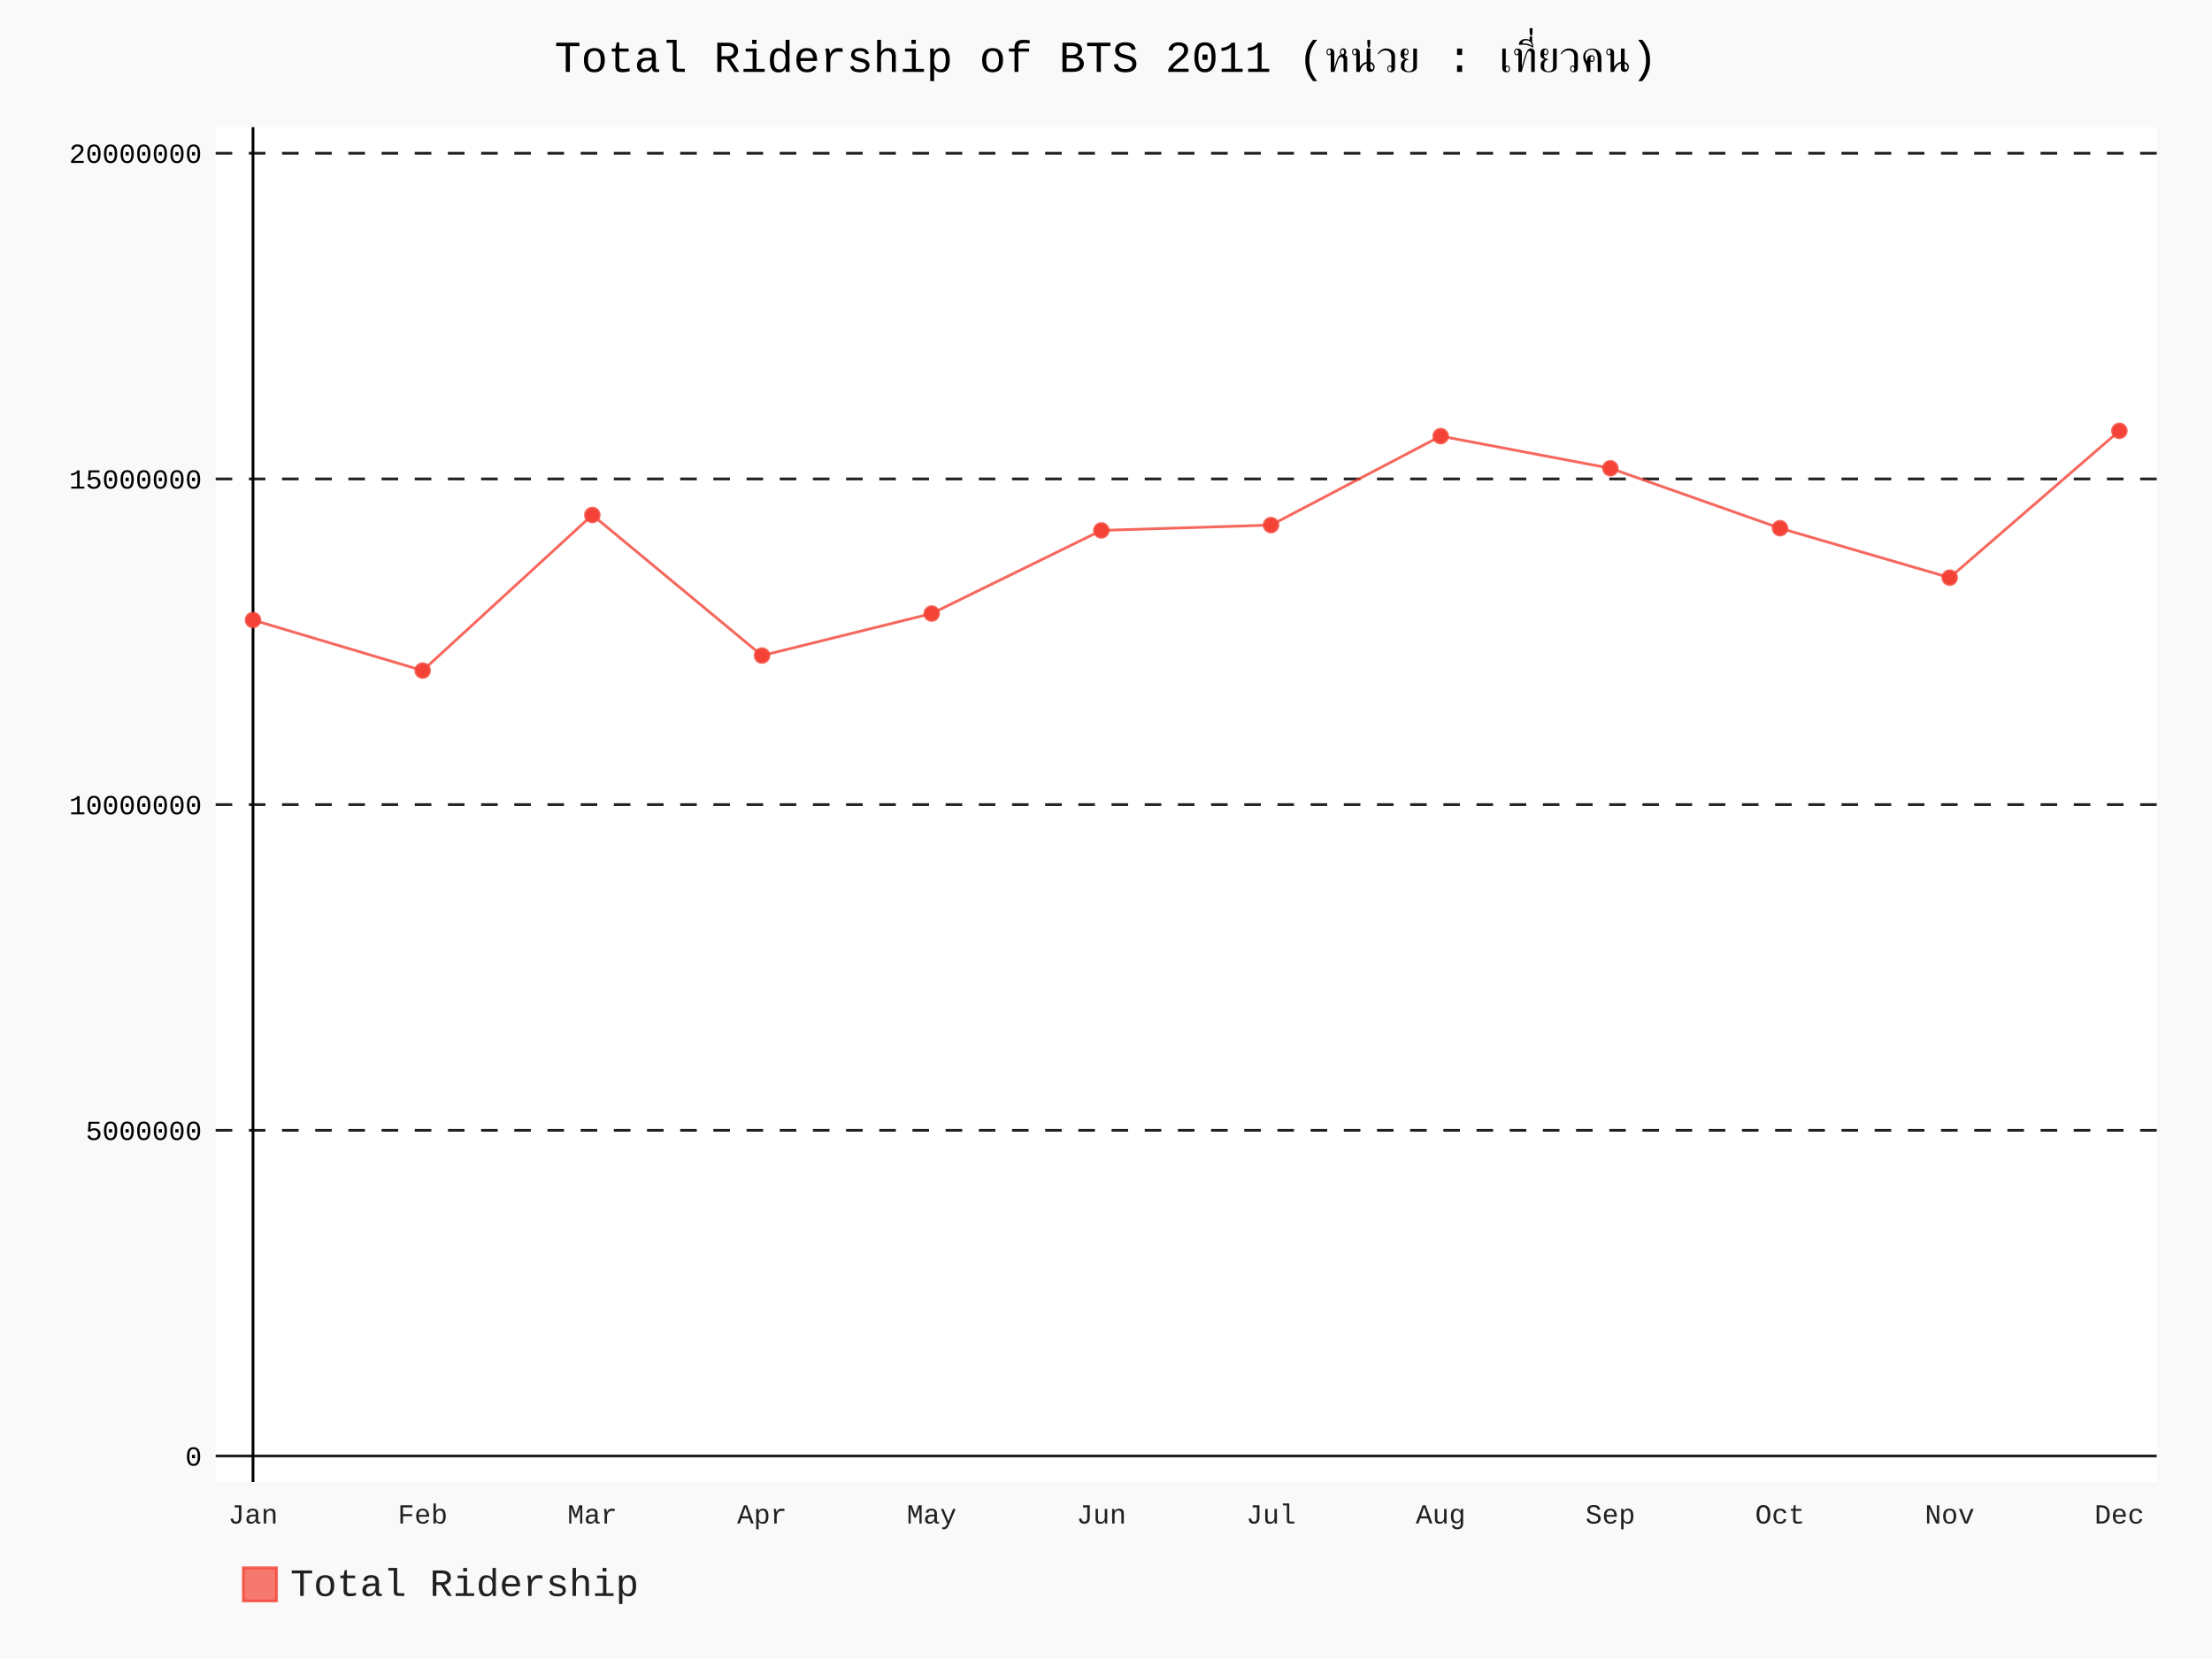
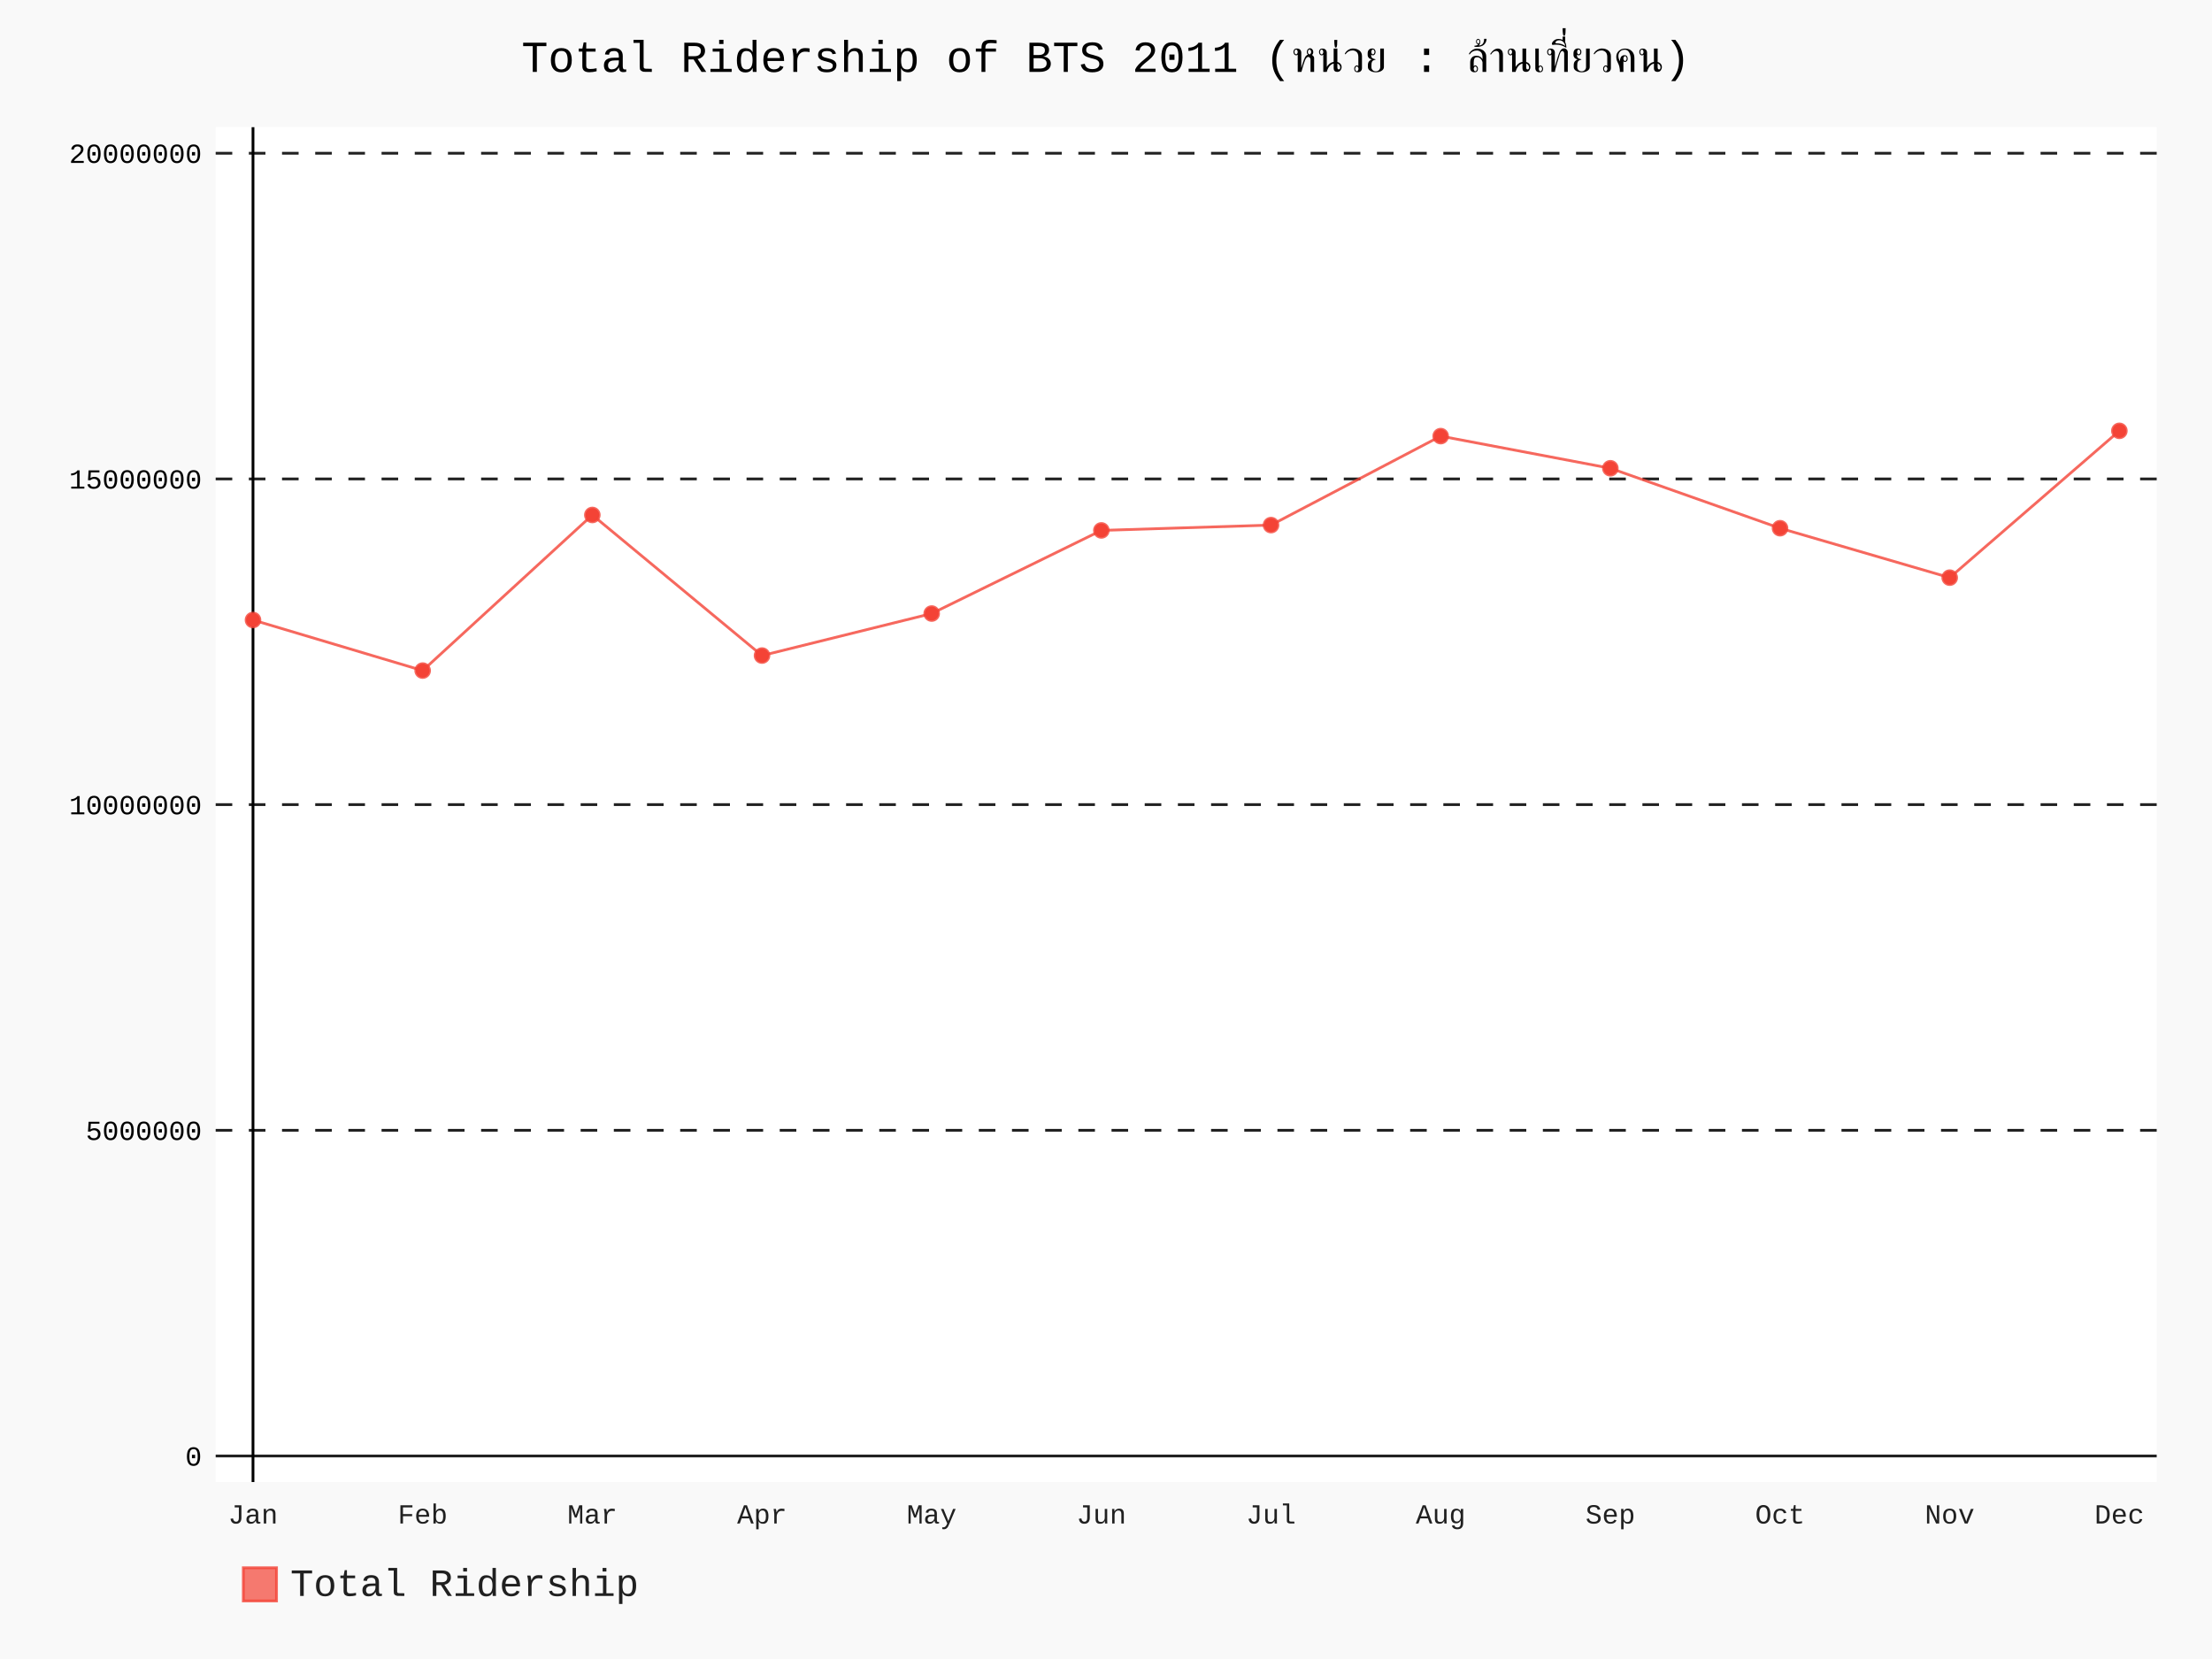
- <svg xmlns="http://www.w3.org/2000/svg" class="pygal-chart" id="chart-8720fe00-4ac1-40f4-ad47-5c4a55bbafc8" viewBox="0 0 800 600">
+ <svg xmlns="http://www.w3.org/2000/svg" class="pygal-chart" id="chart-3aaac4ce-fe87-49da-8805-9a652b5e398a" viewBox="0 0 800 600">
  <defs>
-     <style type="text/css">#chart-8720fe00-4ac1-40f4-ad47-5c4a55bbafc8{-webkit-user-select:none;-webkit-font-smoothing:antialiased;font-family:Consolas,"Liberation Mono",Menlo,Courier,monospace}#chart-8720fe00-4ac1-40f4-ad47-5c4a55bbafc8 .title{font-family:Consolas,"Liberation Mono",Menlo,Courier,monospace;font-size:16px}#chart-8720fe00-4ac1-40f4-ad47-5c4a55bbafc8 .legends .legend text{font-family:Consolas,"Liberation Mono",Menlo,Courier,monospace;font-size:14px}#chart-8720fe00-4ac1-40f4-ad47-5c4a55bbafc8 .axis text{font-family:Consolas,"Liberation Mono",Menlo,Courier,monospace;font-size:10px}#chart-8720fe00-4ac1-40f4-ad47-5c4a55bbafc8 .axis text.major{font-family:Consolas,"Liberation Mono",Menlo,Courier,monospace;font-size:10px}#chart-8720fe00-4ac1-40f4-ad47-5c4a55bbafc8 .text-overlay text.value{font-family:Consolas,"Liberation Mono",Menlo,Courier,monospace;font-size:16px}#chart-8720fe00-4ac1-40f4-ad47-5c4a55bbafc8 .text-overlay text.label{font-family:Consolas,"Liberation Mono",Menlo,Courier,monospace;font-size:10px}#chart-8720fe00-4ac1-40f4-ad47-5c4a55bbafc8 .tooltip{font-family:Consolas,"Liberation Mono",Menlo,Courier,monospace;font-size:14px}#chart-8720fe00-4ac1-40f4-ad47-5c4a55bbafc8 text.no_data{font-family:Consolas,"Liberation Mono",Menlo,Courier,monospace;font-size:64px}
- #chart-8720fe00-4ac1-40f4-ad47-5c4a55bbafc8{background-color:rgba(249,249,249,1)}#chart-8720fe00-4ac1-40f4-ad47-5c4a55bbafc8 path,#chart-8720fe00-4ac1-40f4-ad47-5c4a55bbafc8 line,#chart-8720fe00-4ac1-40f4-ad47-5c4a55bbafc8 rect,#chart-8720fe00-4ac1-40f4-ad47-5c4a55bbafc8 circle{-webkit-transition:150ms;-moz-transition:150ms;transition:150ms}#chart-8720fe00-4ac1-40f4-ad47-5c4a55bbafc8 .graph &gt; .background{fill:rgba(249,249,249,1)}#chart-8720fe00-4ac1-40f4-ad47-5c4a55bbafc8 .plot &gt; .background{fill:rgba(255,255,255,1)}#chart-8720fe00-4ac1-40f4-ad47-5c4a55bbafc8 .graph{fill:rgba(0,0,0,.87)}#chart-8720fe00-4ac1-40f4-ad47-5c4a55bbafc8 text.no_data{fill:rgba(0,0,0,1)}#chart-8720fe00-4ac1-40f4-ad47-5c4a55bbafc8 .title{fill:rgba(0,0,0,1)}#chart-8720fe00-4ac1-40f4-ad47-5c4a55bbafc8 .legends .legend text{fill:rgba(0,0,0,.87)}#chart-8720fe00-4ac1-40f4-ad47-5c4a55bbafc8 .legends .legend:hover text{fill:rgba(0,0,0,1)}#chart-8720fe00-4ac1-40f4-ad47-5c4a55bbafc8 .axis .line{stroke:rgba(0,0,0,1)}#chart-8720fe00-4ac1-40f4-ad47-5c4a55bbafc8 .axis .guide.line{stroke:rgba(0,0,0,.54)}#chart-8720fe00-4ac1-40f4-ad47-5c4a55bbafc8 .axis .major.line{stroke:rgba(0,0,0,.87)}#chart-8720fe00-4ac1-40f4-ad47-5c4a55bbafc8 .axis text.major{fill:rgba(0,0,0,1)}#chart-8720fe00-4ac1-40f4-ad47-5c4a55bbafc8 .axis.y .guides:hover .guide.line,#chart-8720fe00-4ac1-40f4-ad47-5c4a55bbafc8 .line-graph .axis.x .guides:hover .guide.line,#chart-8720fe00-4ac1-40f4-ad47-5c4a55bbafc8 .stackedline-graph .axis.x .guides:hover .guide.line,#chart-8720fe00-4ac1-40f4-ad47-5c4a55bbafc8 .xy-graph .axis.x .guides:hover .guide.line{stroke:rgba(0,0,0,1)}#chart-8720fe00-4ac1-40f4-ad47-5c4a55bbafc8 .axis .guides:hover text{fill:rgba(0,0,0,1)}#chart-8720fe00-4ac1-40f4-ad47-5c4a55bbafc8 .reactive{fill-opacity:.7;stroke-opacity:.8}#chart-8720fe00-4ac1-40f4-ad47-5c4a55bbafc8 .ci{stroke:rgba(0,0,0,.87)}#chart-8720fe00-4ac1-40f4-ad47-5c4a55bbafc8 .reactive.active,#chart-8720fe00-4ac1-40f4-ad47-5c4a55bbafc8 .active .reactive{fill-opacity:.8;stroke-opacity:.9;stroke-width:4}#chart-8720fe00-4ac1-40f4-ad47-5c4a55bbafc8 .ci .reactive.active{stroke-width:1.5}#chart-8720fe00-4ac1-40f4-ad47-5c4a55bbafc8 .series text{fill:rgba(0,0,0,1)}#chart-8720fe00-4ac1-40f4-ad47-5c4a55bbafc8 .tooltip rect{fill:rgba(255,255,255,1);stroke:rgba(0,0,0,1);-webkit-transition:opacity 150ms;-moz-transition:opacity 150ms;transition:opacity 150ms}#chart-8720fe00-4ac1-40f4-ad47-5c4a55bbafc8 .tooltip .label{fill:rgba(0,0,0,.87)}#chart-8720fe00-4ac1-40f4-ad47-5c4a55bbafc8 .tooltip .label{fill:rgba(0,0,0,.87)}#chart-8720fe00-4ac1-40f4-ad47-5c4a55bbafc8 .tooltip .legend{font-size:.8em;fill:rgba(0,0,0,.54)}#chart-8720fe00-4ac1-40f4-ad47-5c4a55bbafc8 .tooltip .x_label{font-size:.6em;fill:rgba(0,0,0,1)}#chart-8720fe00-4ac1-40f4-ad47-5c4a55bbafc8 .tooltip .xlink{font-size:.5em;text-decoration:underline}#chart-8720fe00-4ac1-40f4-ad47-5c4a55bbafc8 .tooltip .value{font-size:1.5em}#chart-8720fe00-4ac1-40f4-ad47-5c4a55bbafc8 .bound{font-size:.5em}#chart-8720fe00-4ac1-40f4-ad47-5c4a55bbafc8 .max-value{font-size:.75em;fill:rgba(0,0,0,.54)}#chart-8720fe00-4ac1-40f4-ad47-5c4a55bbafc8 .map-element{fill:rgba(255,255,255,1);stroke:rgba(0,0,0,.54) !important}#chart-8720fe00-4ac1-40f4-ad47-5c4a55bbafc8 .map-element .reactive{fill-opacity:inherit;stroke-opacity:inherit}#chart-8720fe00-4ac1-40f4-ad47-5c4a55bbafc8 .color-0,#chart-8720fe00-4ac1-40f4-ad47-5c4a55bbafc8 .color-0 a:visited{stroke:#F44336;fill:#F44336}#chart-8720fe00-4ac1-40f4-ad47-5c4a55bbafc8 .text-overlay .color-0 text{fill:black}
- #chart-8720fe00-4ac1-40f4-ad47-5c4a55bbafc8 text.no_data{text-anchor:middle}#chart-8720fe00-4ac1-40f4-ad47-5c4a55bbafc8 .guide.line{fill:none}#chart-8720fe00-4ac1-40f4-ad47-5c4a55bbafc8 .centered{text-anchor:middle}#chart-8720fe00-4ac1-40f4-ad47-5c4a55bbafc8 .title{text-anchor:middle}#chart-8720fe00-4ac1-40f4-ad47-5c4a55bbafc8 .legends .legend text{fill-opacity:1}#chart-8720fe00-4ac1-40f4-ad47-5c4a55bbafc8 .axis.x text{text-anchor:middle}#chart-8720fe00-4ac1-40f4-ad47-5c4a55bbafc8 .axis.x:not(.web) text[transform]{text-anchor:start}#chart-8720fe00-4ac1-40f4-ad47-5c4a55bbafc8 .axis.x:not(.web) text[transform].backwards{text-anchor:end}#chart-8720fe00-4ac1-40f4-ad47-5c4a55bbafc8 .axis.y text{text-anchor:end}#chart-8720fe00-4ac1-40f4-ad47-5c4a55bbafc8 .axis.y text[transform].backwards{text-anchor:start}#chart-8720fe00-4ac1-40f4-ad47-5c4a55bbafc8 .axis.y2 text{text-anchor:start}#chart-8720fe00-4ac1-40f4-ad47-5c4a55bbafc8 .axis.y2 text[transform].backwards{text-anchor:end}#chart-8720fe00-4ac1-40f4-ad47-5c4a55bbafc8 .axis .guide.line{stroke-dasharray:4,4}#chart-8720fe00-4ac1-40f4-ad47-5c4a55bbafc8 .axis .major.guide.line{stroke-dasharray:6,6}#chart-8720fe00-4ac1-40f4-ad47-5c4a55bbafc8 .horizontal .axis.y .guide.line,#chart-8720fe00-4ac1-40f4-ad47-5c4a55bbafc8 .horizontal .axis.y2 .guide.line,#chart-8720fe00-4ac1-40f4-ad47-5c4a55bbafc8 .vertical .axis.x .guide.line{opacity:0}#chart-8720fe00-4ac1-40f4-ad47-5c4a55bbafc8 .horizontal .axis.always_show .guide.line,#chart-8720fe00-4ac1-40f4-ad47-5c4a55bbafc8 .vertical .axis.always_show .guide.line{opacity:1 !important}#chart-8720fe00-4ac1-40f4-ad47-5c4a55bbafc8 .axis.y .guides:hover .guide.line,#chart-8720fe00-4ac1-40f4-ad47-5c4a55bbafc8 .axis.y2 .guides:hover .guide.line,#chart-8720fe00-4ac1-40f4-ad47-5c4a55bbafc8 .axis.x .guides:hover .guide.line{opacity:1}#chart-8720fe00-4ac1-40f4-ad47-5c4a55bbafc8 .axis .guides:hover text{opacity:1}#chart-8720fe00-4ac1-40f4-ad47-5c4a55bbafc8 .nofill{fill:none}#chart-8720fe00-4ac1-40f4-ad47-5c4a55bbafc8 .subtle-fill{fill-opacity:.2}#chart-8720fe00-4ac1-40f4-ad47-5c4a55bbafc8 .dot{stroke-width:1px;fill-opacity:1}#chart-8720fe00-4ac1-40f4-ad47-5c4a55bbafc8 .dot.active{stroke-width:5px}#chart-8720fe00-4ac1-40f4-ad47-5c4a55bbafc8 .dot.negative{fill:transparent}#chart-8720fe00-4ac1-40f4-ad47-5c4a55bbafc8 text,#chart-8720fe00-4ac1-40f4-ad47-5c4a55bbafc8 tspan{stroke:none !important}#chart-8720fe00-4ac1-40f4-ad47-5c4a55bbafc8 .series text.active{opacity:1}#chart-8720fe00-4ac1-40f4-ad47-5c4a55bbafc8 .tooltip rect{fill-opacity:.95;stroke-width:.5}#chart-8720fe00-4ac1-40f4-ad47-5c4a55bbafc8 .tooltip text{fill-opacity:1}#chart-8720fe00-4ac1-40f4-ad47-5c4a55bbafc8 .showable{visibility:hidden}#chart-8720fe00-4ac1-40f4-ad47-5c4a55bbafc8 .showable.shown{visibility:visible}#chart-8720fe00-4ac1-40f4-ad47-5c4a55bbafc8 .gauge-background{fill:rgba(229,229,229,1);stroke:none}#chart-8720fe00-4ac1-40f4-ad47-5c4a55bbafc8 .bg-lines{stroke:rgba(249,249,249,1);stroke-width:2px}</style>
+     <style type="text/css">#chart-3aaac4ce-fe87-49da-8805-9a652b5e398a{-webkit-user-select:none;-webkit-font-smoothing:antialiased;font-family:Consolas,"Liberation Mono",Menlo,Courier,monospace}#chart-3aaac4ce-fe87-49da-8805-9a652b5e398a .title{font-family:Consolas,"Liberation Mono",Menlo,Courier,monospace;font-size:16px}#chart-3aaac4ce-fe87-49da-8805-9a652b5e398a .legends .legend text{font-family:Consolas,"Liberation Mono",Menlo,Courier,monospace;font-size:14px}#chart-3aaac4ce-fe87-49da-8805-9a652b5e398a .axis text{font-family:Consolas,"Liberation Mono",Menlo,Courier,monospace;font-size:10px}#chart-3aaac4ce-fe87-49da-8805-9a652b5e398a .axis text.major{font-family:Consolas,"Liberation Mono",Menlo,Courier,monospace;font-size:10px}#chart-3aaac4ce-fe87-49da-8805-9a652b5e398a .text-overlay text.value{font-family:Consolas,"Liberation Mono",Menlo,Courier,monospace;font-size:16px}#chart-3aaac4ce-fe87-49da-8805-9a652b5e398a .text-overlay text.label{font-family:Consolas,"Liberation Mono",Menlo,Courier,monospace;font-size:10px}#chart-3aaac4ce-fe87-49da-8805-9a652b5e398a .tooltip{font-family:Consolas,"Liberation Mono",Menlo,Courier,monospace;font-size:14px}#chart-3aaac4ce-fe87-49da-8805-9a652b5e398a text.no_data{font-family:Consolas,"Liberation Mono",Menlo,Courier,monospace;font-size:64px}
+ #chart-3aaac4ce-fe87-49da-8805-9a652b5e398a{background-color:rgba(249,249,249,1)}#chart-3aaac4ce-fe87-49da-8805-9a652b5e398a path,#chart-3aaac4ce-fe87-49da-8805-9a652b5e398a line,#chart-3aaac4ce-fe87-49da-8805-9a652b5e398a rect,#chart-3aaac4ce-fe87-49da-8805-9a652b5e398a circle{-webkit-transition:150ms;-moz-transition:150ms;transition:150ms}#chart-3aaac4ce-fe87-49da-8805-9a652b5e398a .graph &gt; .background{fill:rgba(249,249,249,1)}#chart-3aaac4ce-fe87-49da-8805-9a652b5e398a .plot &gt; .background{fill:rgba(255,255,255,1)}#chart-3aaac4ce-fe87-49da-8805-9a652b5e398a .graph{fill:rgba(0,0,0,.87)}#chart-3aaac4ce-fe87-49da-8805-9a652b5e398a text.no_data{fill:rgba(0,0,0,1)}#chart-3aaac4ce-fe87-49da-8805-9a652b5e398a .title{fill:rgba(0,0,0,1)}#chart-3aaac4ce-fe87-49da-8805-9a652b5e398a .legends .legend text{fill:rgba(0,0,0,.87)}#chart-3aaac4ce-fe87-49da-8805-9a652b5e398a .legends .legend:hover text{fill:rgba(0,0,0,1)}#chart-3aaac4ce-fe87-49da-8805-9a652b5e398a .axis .line{stroke:rgba(0,0,0,1)}#chart-3aaac4ce-fe87-49da-8805-9a652b5e398a .axis .guide.line{stroke:rgba(0,0,0,.54)}#chart-3aaac4ce-fe87-49da-8805-9a652b5e398a .axis .major.line{stroke:rgba(0,0,0,.87)}#chart-3aaac4ce-fe87-49da-8805-9a652b5e398a .axis text.major{fill:rgba(0,0,0,1)}#chart-3aaac4ce-fe87-49da-8805-9a652b5e398a .axis.y .guides:hover .guide.line,#chart-3aaac4ce-fe87-49da-8805-9a652b5e398a .line-graph .axis.x .guides:hover .guide.line,#chart-3aaac4ce-fe87-49da-8805-9a652b5e398a .stackedline-graph .axis.x .guides:hover .guide.line,#chart-3aaac4ce-fe87-49da-8805-9a652b5e398a .xy-graph .axis.x .guides:hover .guide.line{stroke:rgba(0,0,0,1)}#chart-3aaac4ce-fe87-49da-8805-9a652b5e398a .axis .guides:hover text{fill:rgba(0,0,0,1)}#chart-3aaac4ce-fe87-49da-8805-9a652b5e398a .reactive{fill-opacity:.7;stroke-opacity:.8}#chart-3aaac4ce-fe87-49da-8805-9a652b5e398a .ci{stroke:rgba(0,0,0,.87)}#chart-3aaac4ce-fe87-49da-8805-9a652b5e398a .reactive.active,#chart-3aaac4ce-fe87-49da-8805-9a652b5e398a .active .reactive{fill-opacity:.8;stroke-opacity:.9;stroke-width:4}#chart-3aaac4ce-fe87-49da-8805-9a652b5e398a .ci .reactive.active{stroke-width:1.5}#chart-3aaac4ce-fe87-49da-8805-9a652b5e398a .series text{fill:rgba(0,0,0,1)}#chart-3aaac4ce-fe87-49da-8805-9a652b5e398a .tooltip rect{fill:rgba(255,255,255,1);stroke:rgba(0,0,0,1);-webkit-transition:opacity 150ms;-moz-transition:opacity 150ms;transition:opacity 150ms}#chart-3aaac4ce-fe87-49da-8805-9a652b5e398a .tooltip .label{fill:rgba(0,0,0,.87)}#chart-3aaac4ce-fe87-49da-8805-9a652b5e398a .tooltip .label{fill:rgba(0,0,0,.87)}#chart-3aaac4ce-fe87-49da-8805-9a652b5e398a .tooltip .legend{font-size:.8em;fill:rgba(0,0,0,.54)}#chart-3aaac4ce-fe87-49da-8805-9a652b5e398a .tooltip .x_label{font-size:.6em;fill:rgba(0,0,0,1)}#chart-3aaac4ce-fe87-49da-8805-9a652b5e398a .tooltip .xlink{font-size:.5em;text-decoration:underline}#chart-3aaac4ce-fe87-49da-8805-9a652b5e398a .tooltip .value{font-size:1.5em}#chart-3aaac4ce-fe87-49da-8805-9a652b5e398a .bound{font-size:.5em}#chart-3aaac4ce-fe87-49da-8805-9a652b5e398a .max-value{font-size:.75em;fill:rgba(0,0,0,.54)}#chart-3aaac4ce-fe87-49da-8805-9a652b5e398a .map-element{fill:rgba(255,255,255,1);stroke:rgba(0,0,0,.54) !important}#chart-3aaac4ce-fe87-49da-8805-9a652b5e398a .map-element .reactive{fill-opacity:inherit;stroke-opacity:inherit}#chart-3aaac4ce-fe87-49da-8805-9a652b5e398a .color-0,#chart-3aaac4ce-fe87-49da-8805-9a652b5e398a .color-0 a:visited{stroke:#F44336;fill:#F44336}#chart-3aaac4ce-fe87-49da-8805-9a652b5e398a .text-overlay .color-0 text{fill:black}
+ #chart-3aaac4ce-fe87-49da-8805-9a652b5e398a text.no_data{text-anchor:middle}#chart-3aaac4ce-fe87-49da-8805-9a652b5e398a .guide.line{fill:none}#chart-3aaac4ce-fe87-49da-8805-9a652b5e398a .centered{text-anchor:middle}#chart-3aaac4ce-fe87-49da-8805-9a652b5e398a .title{text-anchor:middle}#chart-3aaac4ce-fe87-49da-8805-9a652b5e398a .legends .legend text{fill-opacity:1}#chart-3aaac4ce-fe87-49da-8805-9a652b5e398a .axis.x text{text-anchor:middle}#chart-3aaac4ce-fe87-49da-8805-9a652b5e398a .axis.x:not(.web) text[transform]{text-anchor:start}#chart-3aaac4ce-fe87-49da-8805-9a652b5e398a .axis.x:not(.web) text[transform].backwards{text-anchor:end}#chart-3aaac4ce-fe87-49da-8805-9a652b5e398a .axis.y text{text-anchor:end}#chart-3aaac4ce-fe87-49da-8805-9a652b5e398a .axis.y text[transform].backwards{text-anchor:start}#chart-3aaac4ce-fe87-49da-8805-9a652b5e398a .axis.y2 text{text-anchor:start}#chart-3aaac4ce-fe87-49da-8805-9a652b5e398a .axis.y2 text[transform].backwards{text-anchor:end}#chart-3aaac4ce-fe87-49da-8805-9a652b5e398a .axis .guide.line{stroke-dasharray:4,4}#chart-3aaac4ce-fe87-49da-8805-9a652b5e398a .axis .major.guide.line{stroke-dasharray:6,6}#chart-3aaac4ce-fe87-49da-8805-9a652b5e398a .horizontal .axis.y .guide.line,#chart-3aaac4ce-fe87-49da-8805-9a652b5e398a .horizontal .axis.y2 .guide.line,#chart-3aaac4ce-fe87-49da-8805-9a652b5e398a .vertical .axis.x .guide.line{opacity:0}#chart-3aaac4ce-fe87-49da-8805-9a652b5e398a .horizontal .axis.always_show .guide.line,#chart-3aaac4ce-fe87-49da-8805-9a652b5e398a .vertical .axis.always_show .guide.line{opacity:1 !important}#chart-3aaac4ce-fe87-49da-8805-9a652b5e398a .axis.y .guides:hover .guide.line,#chart-3aaac4ce-fe87-49da-8805-9a652b5e398a .axis.y2 .guides:hover .guide.line,#chart-3aaac4ce-fe87-49da-8805-9a652b5e398a .axis.x .guides:hover .guide.line{opacity:1}#chart-3aaac4ce-fe87-49da-8805-9a652b5e398a .axis .guides:hover text{opacity:1}#chart-3aaac4ce-fe87-49da-8805-9a652b5e398a .nofill{fill:none}#chart-3aaac4ce-fe87-49da-8805-9a652b5e398a .subtle-fill{fill-opacity:.2}#chart-3aaac4ce-fe87-49da-8805-9a652b5e398a .dot{stroke-width:1px;fill-opacity:1}#chart-3aaac4ce-fe87-49da-8805-9a652b5e398a .dot.active{stroke-width:5px}#chart-3aaac4ce-fe87-49da-8805-9a652b5e398a .dot.negative{fill:transparent}#chart-3aaac4ce-fe87-49da-8805-9a652b5e398a text,#chart-3aaac4ce-fe87-49da-8805-9a652b5e398a tspan{stroke:none !important}#chart-3aaac4ce-fe87-49da-8805-9a652b5e398a .series text.active{opacity:1}#chart-3aaac4ce-fe87-49da-8805-9a652b5e398a .tooltip rect{fill-opacity:.95;stroke-width:.5}#chart-3aaac4ce-fe87-49da-8805-9a652b5e398a .tooltip text{fill-opacity:1}#chart-3aaac4ce-fe87-49da-8805-9a652b5e398a .showable{visibility:hidden}#chart-3aaac4ce-fe87-49da-8805-9a652b5e398a .showable.shown{visibility:visible}#chart-3aaac4ce-fe87-49da-8805-9a652b5e398a .gauge-background{fill:rgba(229,229,229,1);stroke:none}#chart-3aaac4ce-fe87-49da-8805-9a652b5e398a .bg-lines{stroke:rgba(249,249,249,1);stroke-width:2px}</style>
  </defs>
  <g class="graph line-graph vertical">
    <rect class="background" height="600" width="800" x="0" y="0" />
    <g class="plot" transform="translate(78, 46)">
      <rect class="background" height="490.0" width="702.0" x="0" y="0" />
      <g class="axis y always_show">
        <g class="guides">
          <path class="axis major line" d="M0 480.577 h702" />
          <text class="major" x="-5" y="484.077">0</text>
        </g>
        <g class="guides">
          <path class="major guide line" d="M0 362.788 h702" />
          <text class="major" x="-5" y="366.288">5000000</text>
        </g>
        <g class="guides">
          <path class="major guide line" d="M0 245 h702" />
          <text class="major" x="-5" y="248.5">10000000</text>
        </g>
        <g class="guides">
          <path class="major guide line" d="M0 127.212 h702" />
          <text class="major" x="-5" y="130.712">15000000</text>
        </g>
        <g class="guides">
          <path class="major guide line" d="M0 9.423 h702" />
          <text class="major" x="-5" y="12.923">20000000</text>
        </g>
      </g>
      <g class="axis x">
        <g class="guides">
          <path class="line" d="M13.5 0 v490" />
          <text class="" x="13.5" y="505.0">Jan</text>
        </g>
        <g class="guides">
          <path class="guide line" d="M74.864 0 v490" />
          <text class="" x="74.864" y="505.0">Feb</text>
        </g>
        <g class="guides">
          <path class="guide line" d="M136.227 0 v490" />
          <text class="" x="136.227" y="505.0">Mar</text>
        </g>
        <g class="guides">
          <path class="guide line" d="M197.591 0 v490" />
          <text class="" x="197.591" y="505.0">Apr</text>
        </g>
        <g class="guides">
          <path class="guide line" d="M258.955 0 v490" />
          <text class="" x="258.955" y="505.0">May</text>
        </g>
        <g class="guides">
          <path class="guide line" d="M320.318 0 v490" />
          <text class="" x="320.318" y="505.0">Jun</text>
        </g>
        <g class="guides">
          <path class="guide line" d="M381.682 0 v490" />
          <text class="" x="381.682" y="505.0">Jul</text>
        </g>
        <g class="guides">
          <path class="guide line" d="M443.045 0 v490" />
          <text class="" x="443.045" y="505.0">Aug</text>
        </g>
        <g class="guides">
          <path class="guide line" d="M504.409 0 v490" />
          <text class="" x="504.409" y="505.0">Sep</text>
        </g>
        <g class="guides">
          <path class="guide line" d="M565.773 0 v490" />
          <text class="" x="565.773" y="505.0">Oct</text>
        </g>
        <g class="guides">
          <path class="guide line" d="M627.136 0 v490" />
          <text class="" x="627.136" y="505.0">Nov</text>
        </g>
        <g class="guides">
          <path class="guide line" d="M688.5 0 v490" />
          <text class="" x="688.5" y="505.0">Dec</text>
        </g>
      </g>
      <g class="series serie-0 color-0">
        <path class="line reactive nofill" d="M13.5 178.231 L74.864 196.528 136.227 140.249 197.591 191.094 258.955 175.898 320.318 145.83 381.682 143.908 443.045 111.726 504.409 123.355 565.773 145.035 627.136 162.916 688.5 109.818" />
      </g>
    </g>
    <g class="titles">
-       <text class="title plot_title" x="400.0" y="26">Total Ridership of BTS 2011 (หน่วย : เที่ยวคน)</text>
+       <text class="title plot_title" x="400.0" y="26">Total Ridership of BTS 2011 (หน่วย : ล้านเที่ยวคน)</text>
    </g>
    <g class="plot overlay" transform="translate(78, 46)">
      <g class="series serie-0 color-0">
        <g class="dots">
          <circle class="dot reactive tooltip-trigger" cx="13.5" cy="178.231" r="2.5" />
        </g>
        <g class="dots">
          <circle class="dot reactive tooltip-trigger" cx="74.864" cy="196.528" r="2.5" />
        </g>
        <g class="dots">
          <circle class="dot reactive tooltip-trigger" cx="136.227" cy="140.249" r="2.5" />
        </g>
        <g class="dots">
          <circle class="dot reactive tooltip-trigger" cx="197.591" cy="191.094" r="2.5" />
        </g>
        <g class="dots">
          <circle class="dot reactive tooltip-trigger" cx="258.955" cy="175.898" r="2.5" />
        </g>
        <g class="dots">
          <circle class="dot reactive tooltip-trigger" cx="320.318" cy="145.83" r="2.5" />
        </g>
        <g class="dots">
          <circle class="dot reactive tooltip-trigger" cx="381.682" cy="143.908" r="2.5" />
        </g>
        <g class="dots">
          <circle class="dot reactive tooltip-trigger" cx="443.045" cy="111.726" r="2.5" />
        </g>
        <g class="dots">
          <circle class="dot reactive tooltip-trigger" cx="504.409" cy="123.355" r="2.5" />
        </g>
        <g class="dots">
          <circle class="dot reactive tooltip-trigger" cx="565.773" cy="145.035" r="2.5" />
        </g>
        <g class="dots">
          <circle class="dot reactive tooltip-trigger" cx="627.136" cy="162.916" r="2.5" />
        </g>
        <g class="dots">
          <circle class="dot reactive tooltip-trigger" cx="688.5" cy="109.818" r="2.5" />
        </g>
      </g>
    </g>
    <g class="plot text-overlay" transform="translate(78, 46)">
      <g class="series serie-0 color-0" />
    </g>
    <g class="plot tooltip-overlay" transform="translate(78, 46)">
      <g class="tooltip" style="opacity: 0" transform="translate(0 0)">
        <rect class="tooltip-box" height="0" rx="0" ry="0" width="0" />
        <g class="text" />
      </g>
    </g>
    <g class="legends" transform="translate(88, 566)">
      <g class="legend reactive activate-serie" id="activate-serie-0">
        <rect class="color-0 reactive" height="12" width="12" x="0.0" y="1.0" />
        <text x="17.0" y="11.2">Total Ridership</text>
      </g>
    </g>
  </g>
</svg>
